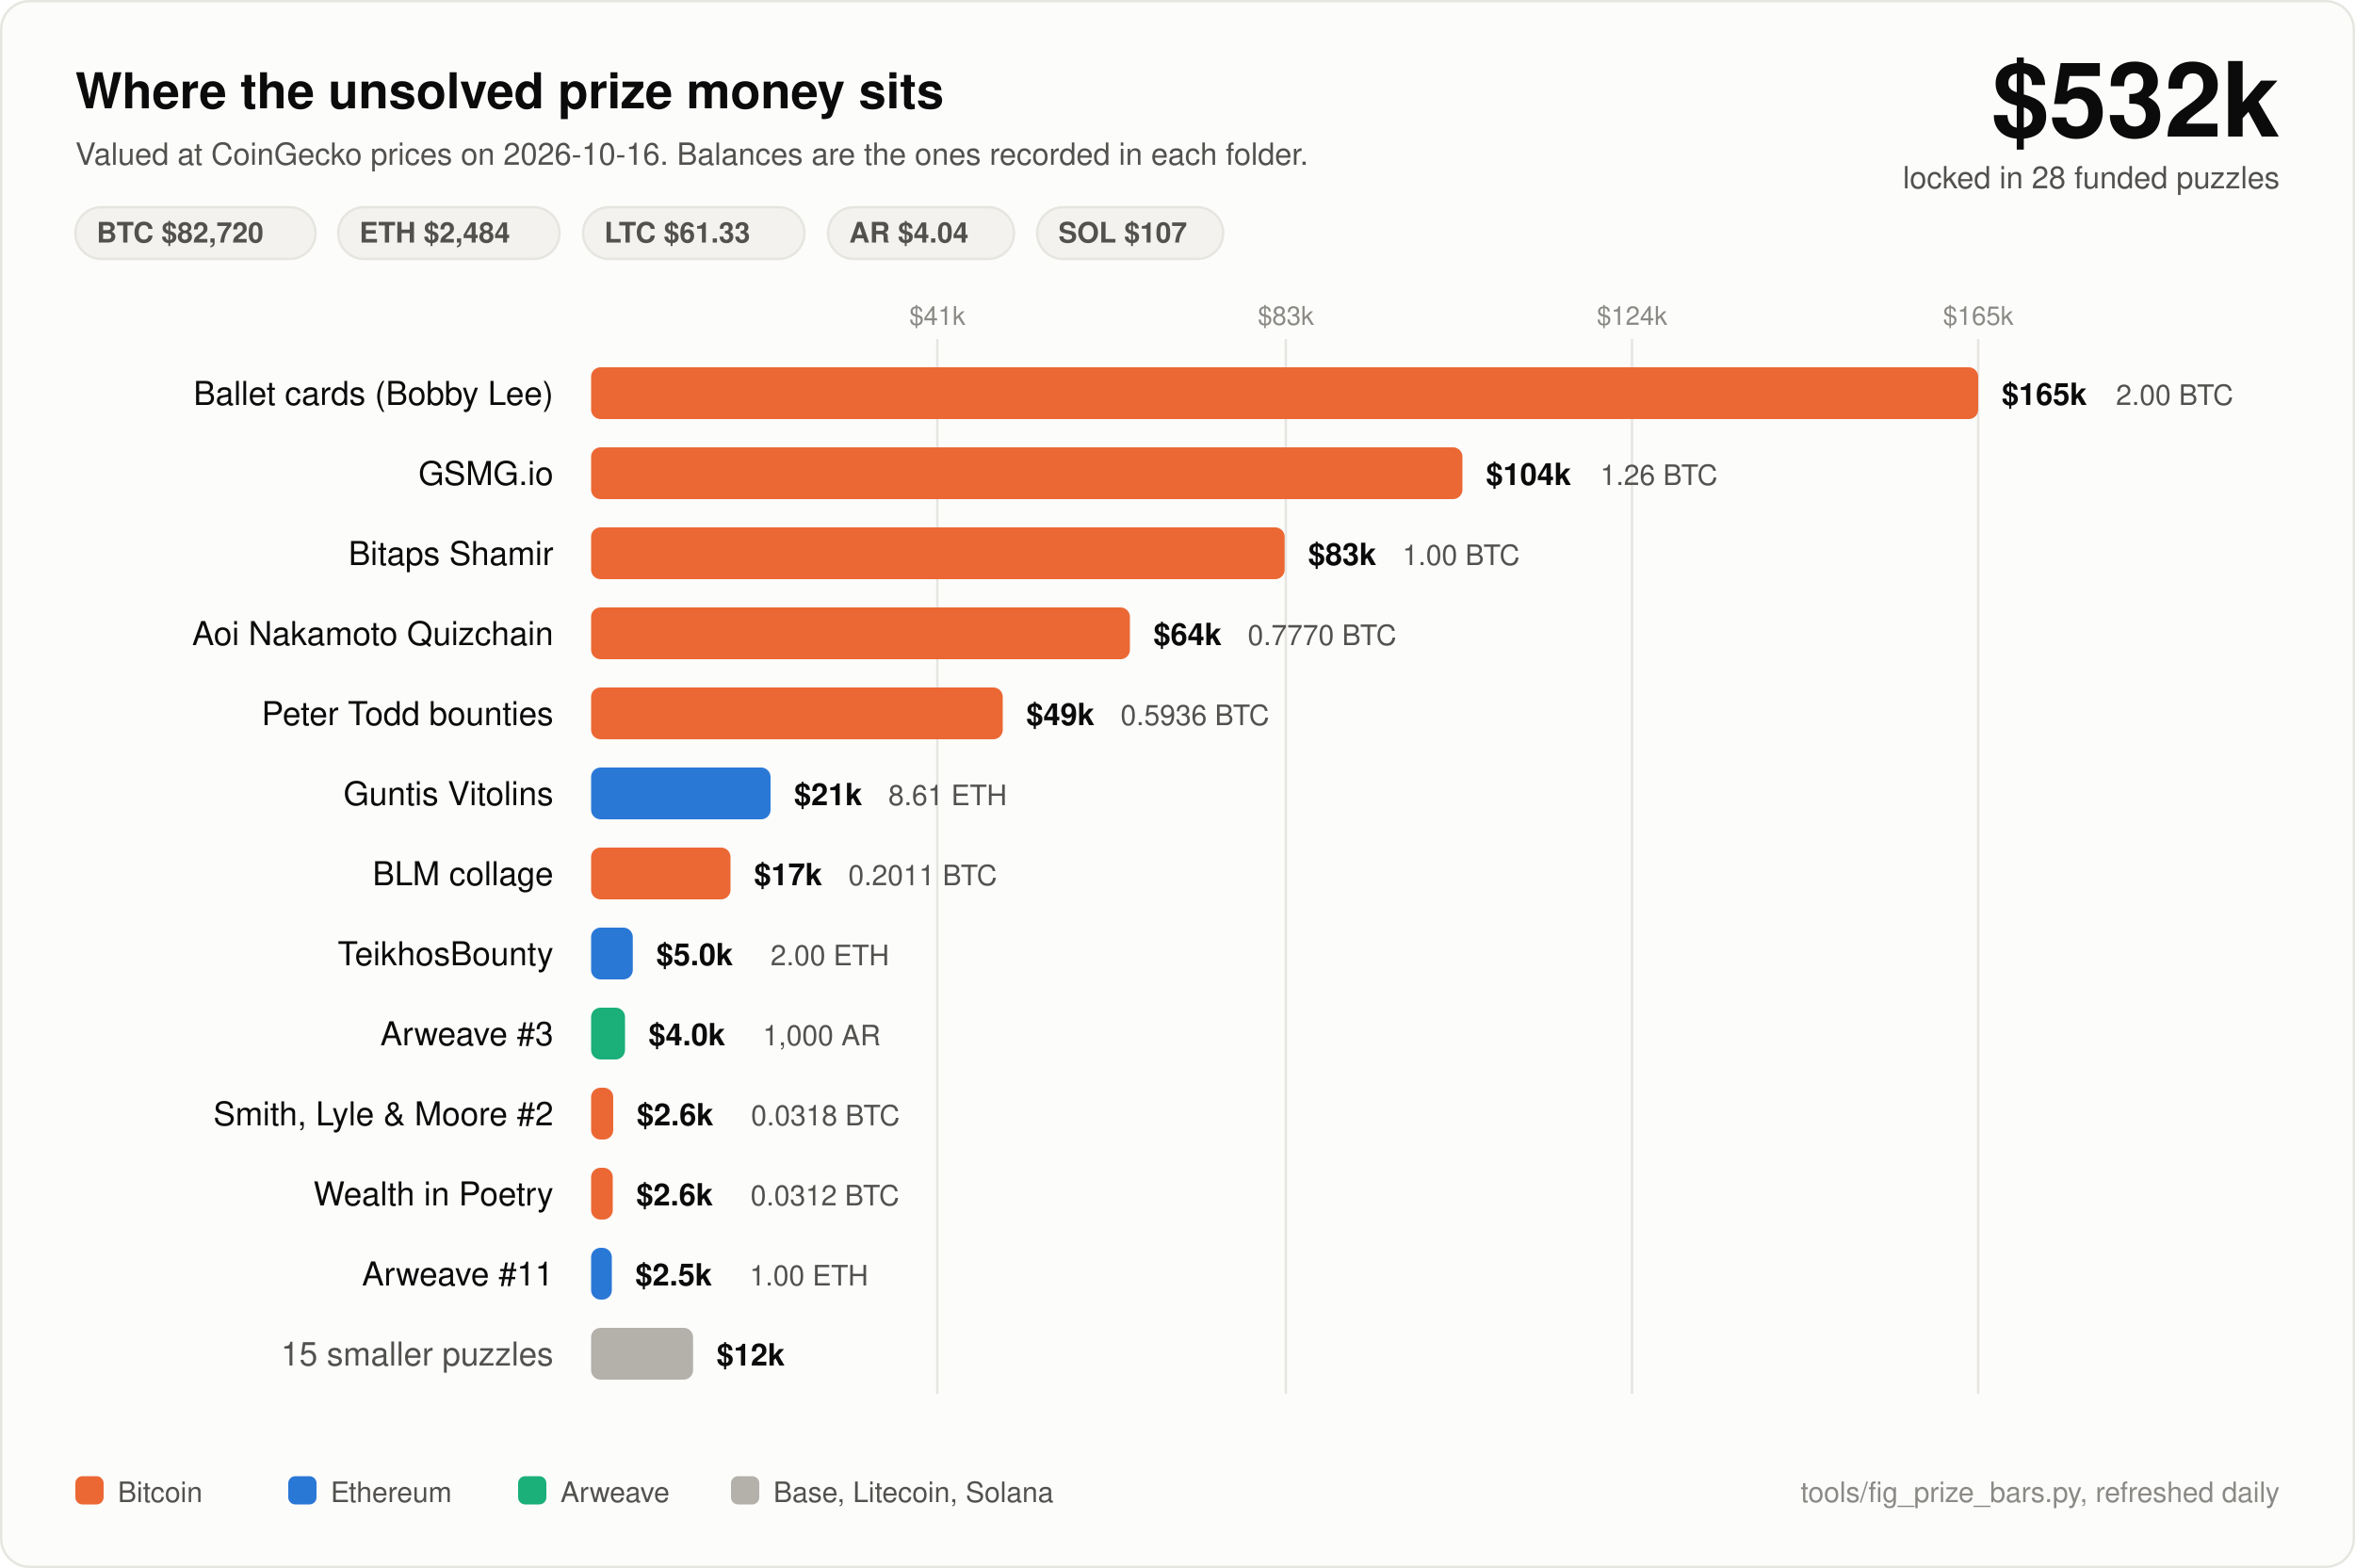
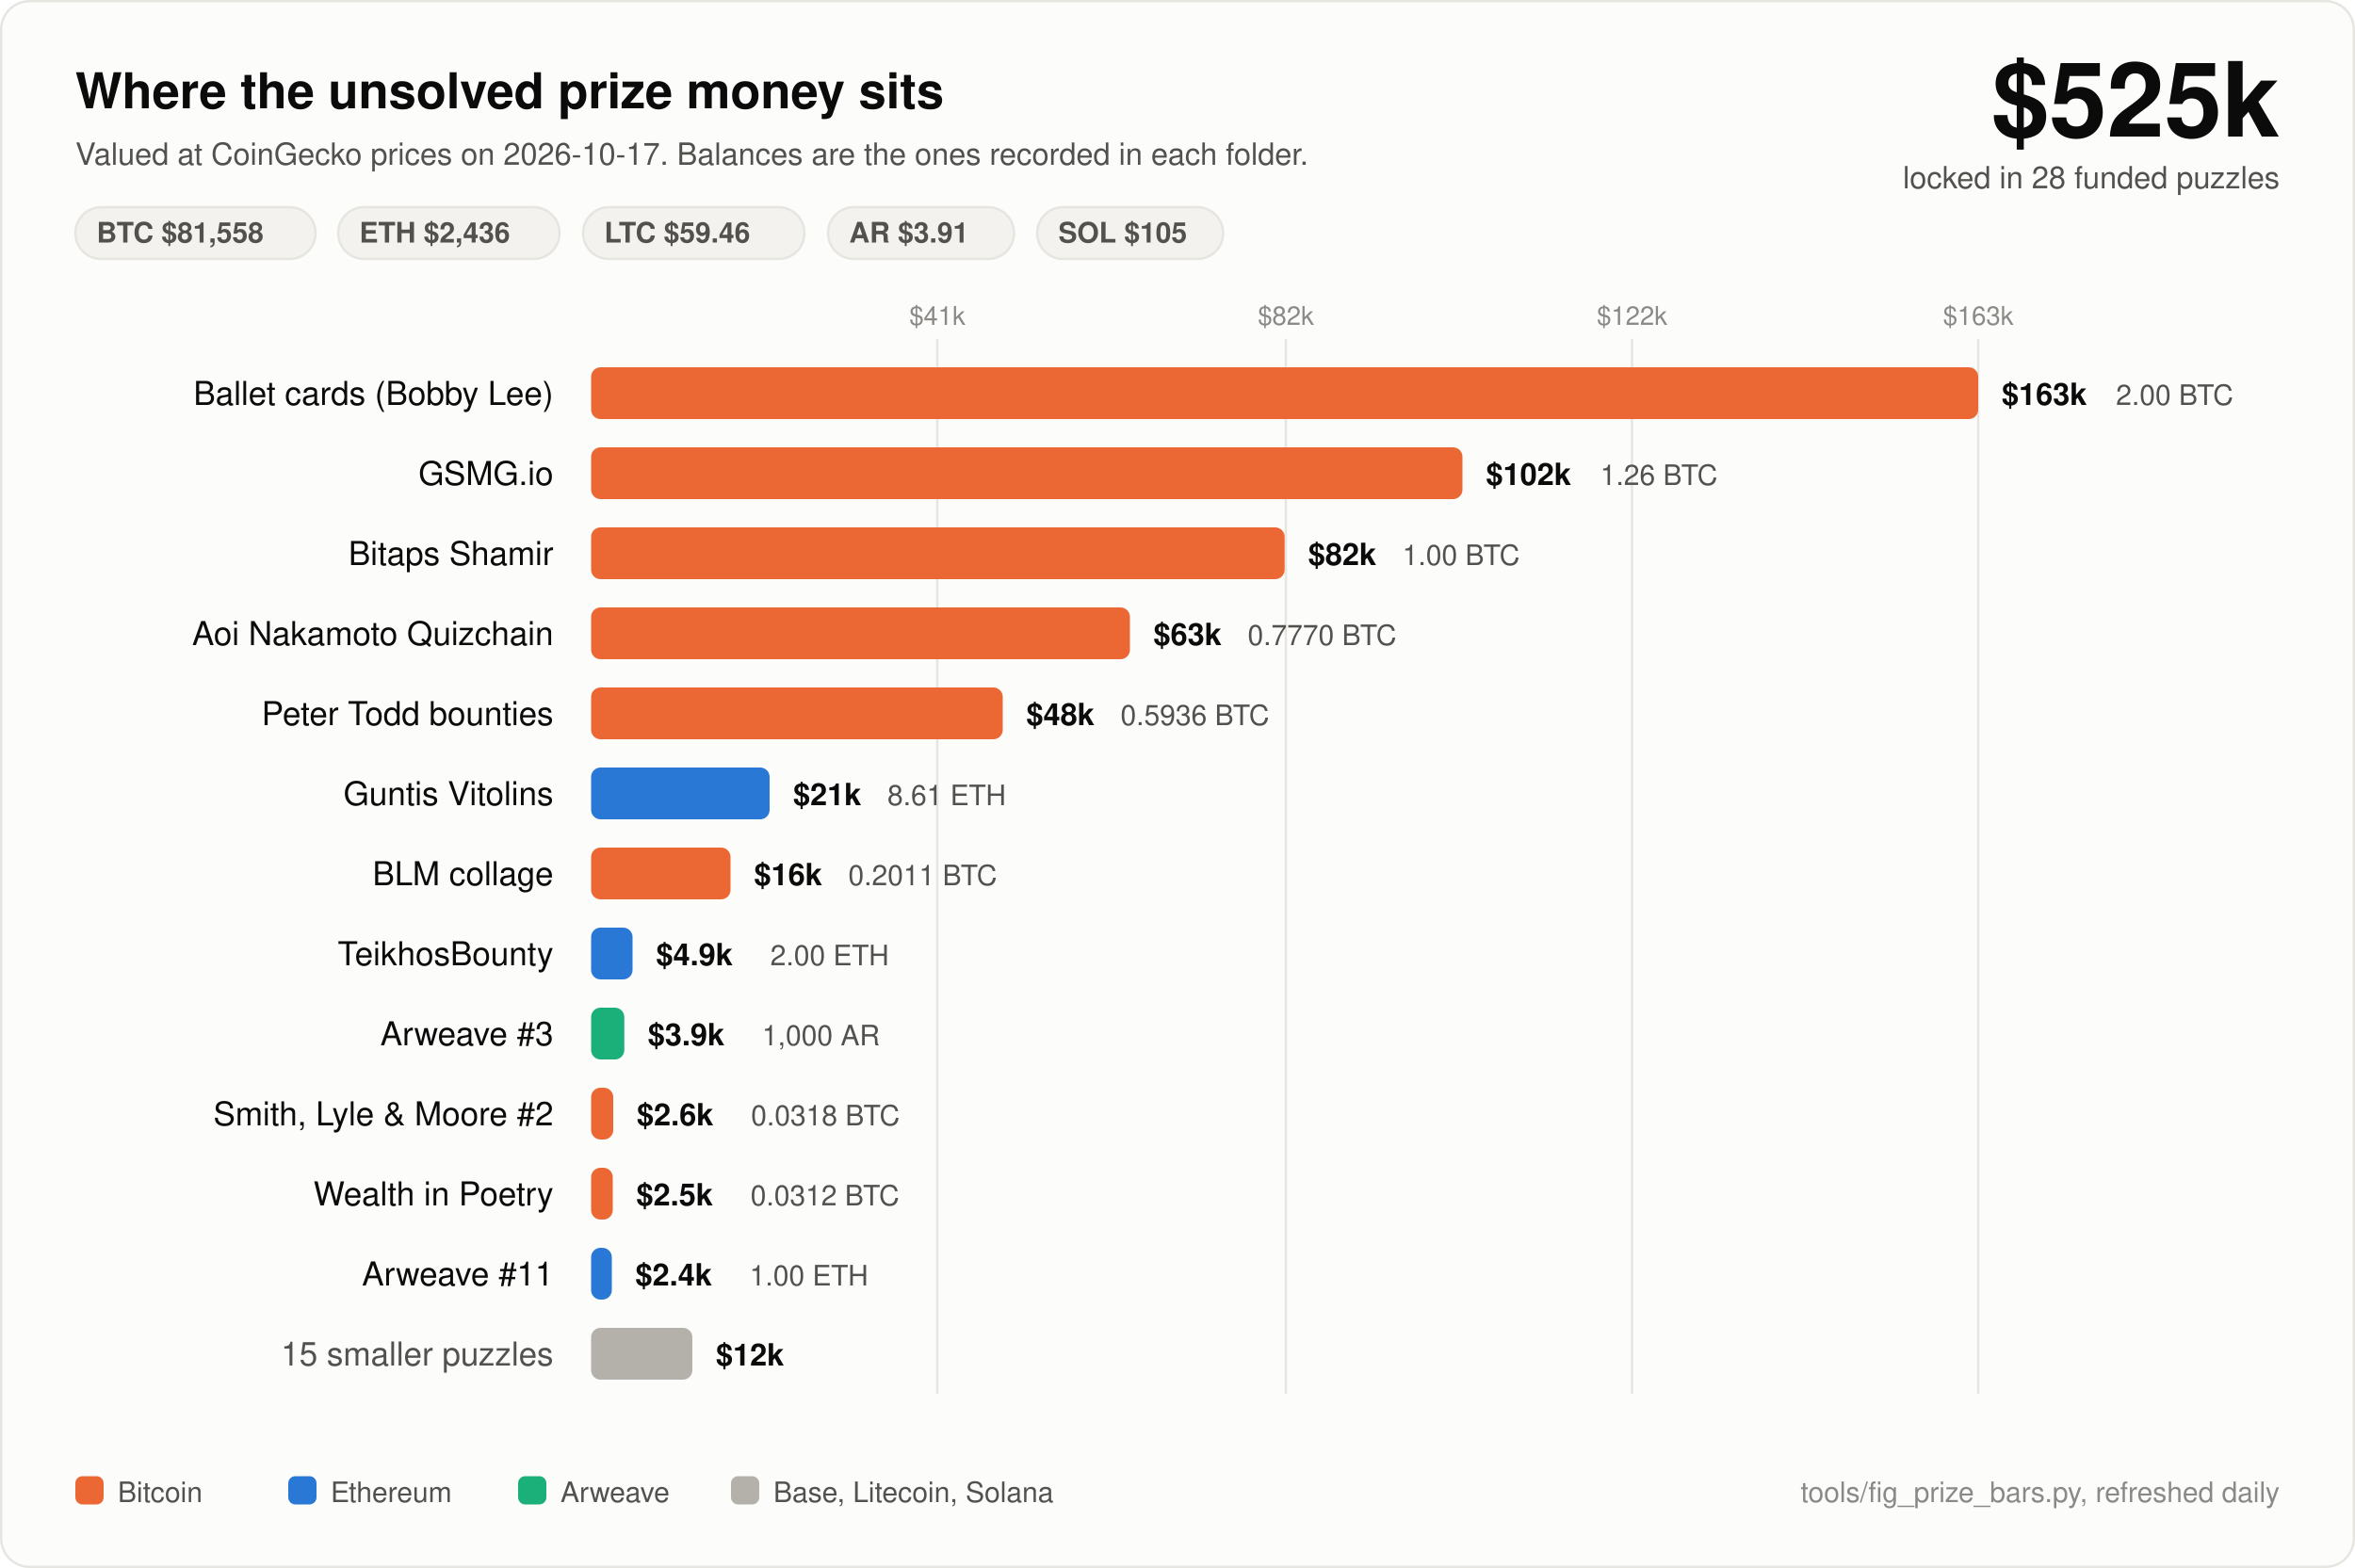
<svg xmlns="http://www.w3.org/2000/svg" width="1000" height="666" viewBox="0 0 1000 666" font-family="ui-sans-serif, -apple-system, Segoe UI, Helvetica, Arial, sans-serif">
  <rect x="0.5" y="0.5" width="999" height="665" rx="12" fill="#fcfcfb" stroke="#e6e5e0" />
  <text x="32" y="46" fill="#0b0b0b" font-size="21" font-weight="700">Where the unsolved prize money sits</text>
-   <text x="32" y="70" fill="#52514e" font-size="13">Valued at CoinGecko prices on 2026-10-16. Balances are the ones recorded in each folder.</text>
-   <text x="968" y="58" fill="#0b0b0b" font-size="44" font-weight="700" text-anchor="end">$532k</text>
+   <text x="32" y="70" fill="#52514e" font-size="13">Valued at CoinGecko prices on 2026-10-17. Balances are the ones recorded in each folder.</text>
+   <text x="968" y="58" fill="#0b0b0b" font-size="44" font-weight="700" text-anchor="end">$525k</text>
  <text x="968" y="80" fill="#52514e" font-size="13" text-anchor="end">locked in 28 funded puzzles</text>
  <rect x="32" y="88" width="102" height="22" rx="11" fill="#f3f2ee" stroke="#e6e5e0" />
-   <text x="41" y="103" fill="#52514e" font-size="12" font-weight="600">BTC $82,720</text>
+   <text x="41" y="103" fill="#52514e" font-size="12" font-weight="600">BTC $81,558</text>
  <rect x="143.6" y="88" width="94" height="22" rx="11" fill="#f3f2ee" stroke="#e6e5e0" />
-   <text x="152.6" y="103" fill="#52514e" font-size="12" font-weight="600">ETH $2,484</text>
+   <text x="152.6" y="103" fill="#52514e" font-size="12" font-weight="600">ETH $2,436</text>
  <rect x="247.6" y="88" width="94" height="22" rx="11" fill="#f3f2ee" stroke="#e6e5e0" />
-   <text x="256.6" y="103" fill="#52514e" font-size="12" font-weight="600">LTC $61.33</text>
+   <text x="256.6" y="103" fill="#52514e" font-size="12" font-weight="600">LTC $59.46</text>
  <rect x="351.6" y="88" width="79" height="22" rx="11" fill="#f3f2ee" stroke="#e6e5e0" />
-   <text x="360.6" y="103" fill="#52514e" font-size="12" font-weight="600">AR $4.04</text>
+   <text x="360.6" y="103" fill="#52514e" font-size="12" font-weight="600">AR $3.91</text>
  <rect x="440.4" y="88" width="79" height="22" rx="11" fill="#f3f2ee" stroke="#e6e5e0" />
-   <text x="449.4" y="103" fill="#52514e" font-size="12" font-weight="600">SOL $107</text>
+   <text x="449.4" y="103" fill="#52514e" font-size="12" font-weight="600">SOL $105</text>
  <line x1="398" y1="144" x2="398" y2="592" stroke="#e6e5e0" stroke-width="1" />
  <text x="398" y="138" fill="#8a8985" font-size="11" text-anchor="middle">$41k</text>
  <line x1="546" y1="144" x2="546" y2="592" stroke="#e6e5e0" stroke-width="1" />
-   <text x="546" y="138" fill="#8a8985" font-size="11" text-anchor="middle">$83k</text>
+   <text x="546" y="138" fill="#8a8985" font-size="11" text-anchor="middle">$82k</text>
  <line x1="693" y1="144" x2="693" y2="592" stroke="#e6e5e0" stroke-width="1" />
-   <text x="693" y="138" fill="#8a8985" font-size="11" text-anchor="middle">$124k</text>
+   <text x="693" y="138" fill="#8a8985" font-size="11" text-anchor="middle">$122k</text>
  <line x1="840" y1="144" x2="840" y2="592" stroke="#e6e5e0" stroke-width="1" />
-   <text x="840" y="138" fill="#8a8985" font-size="11" text-anchor="middle">$165k</text>
+   <text x="840" y="138" fill="#8a8985" font-size="11" text-anchor="middle">$163k</text>
  <text x="235" y="172" fill="#0b0b0b" font-size="14" text-anchor="end">Ballet cards (Bobby Lee)</text>
  <rect x="251" y="156" width="589.0" height="22" rx="4" fill="#eb6834" />
-   <text x="850.0" y="172" fill="#0b0b0b" font-size="13" font-weight="600">$165k</text>
+   <text x="850.0" y="172" fill="#0b0b0b" font-size="13" font-weight="600">$163k</text>
  <text x="898.5" y="172" fill="#52514e" font-size="12">2.00 BTC</text>
  <text x="235" y="206" fill="#0b0b0b" font-size="14" text-anchor="end">GSMG.io</text>
  <rect x="251" y="190" width="370.0" height="22" rx="4" fill="#eb6834" />
-   <text x="631.0" y="206" fill="#0b0b0b" font-size="13" font-weight="600">$104k</text>
+   <text x="631.0" y="206" fill="#0b0b0b" font-size="13" font-weight="600">$102k</text>
  <text x="679.5" y="206" fill="#52514e" font-size="12">1.26 BTC</text>
  <text x="235" y="240" fill="#0b0b0b" font-size="14" text-anchor="end">Bitaps Shamir</text>
  <rect x="251" y="224" width="294.5" height="22" rx="4" fill="#eb6834" />
-   <text x="555.5" y="240" fill="#0b0b0b" font-size="13" font-weight="600">$83k</text>
+   <text x="555.5" y="240" fill="#0b0b0b" font-size="13" font-weight="600">$82k</text>
  <text x="595.5" y="240" fill="#52514e" font-size="12">1.00 BTC</text>
  <text x="235" y="274" fill="#0b0b0b" font-size="14" text-anchor="end">Aoi Nakamoto Quizchain</text>
  <rect x="251" y="258" width="228.8" height="22" rx="4" fill="#eb6834" />
-   <text x="489.8" y="274" fill="#0b0b0b" font-size="13" font-weight="600">$64k</text>
+   <text x="489.8" y="274" fill="#0b0b0b" font-size="13" font-weight="600">$63k</text>
  <text x="529.8" y="274" fill="#52514e" font-size="12">0.7770 BTC</text>
  <text x="235" y="308" fill="#0b0b0b" font-size="14" text-anchor="end">Peter Todd bounties</text>
  <rect x="251" y="292" width="174.8" height="22" rx="4" fill="#eb6834" />
-   <text x="435.8" y="308" fill="#0b0b0b" font-size="13" font-weight="600">$49k</text>
+   <text x="435.8" y="308" fill="#0b0b0b" font-size="13" font-weight="600">$48k</text>
  <text x="475.8" y="308" fill="#52514e" font-size="12">0.5936 BTC</text>
  <text x="235" y="342" fill="#0b0b0b" font-size="14" text-anchor="end">Guntis Vitolins</text>
-   <rect x="251" y="326" width="76.2" height="22" rx="4" fill="#2a78d6" />
-   <text x="337.2" y="342" fill="#0b0b0b" font-size="13" font-weight="600">$21k</text>
-   <text x="377.2" y="342" fill="#52514e" font-size="12">8.61 ETH</text>
+   <rect x="251" y="326" width="75.8" height="22" rx="4" fill="#2a78d6" />
+   <text x="336.8" y="342" fill="#0b0b0b" font-size="13" font-weight="600">$21k</text>
+   <text x="376.8" y="342" fill="#52514e" font-size="12">8.61 ETH</text>
  <text x="235" y="376" fill="#0b0b0b" font-size="14" text-anchor="end">BLM collage</text>
  <rect x="251" y="360" width="59.2" height="22" rx="4" fill="#eb6834" />
-   <text x="320.2" y="376" fill="#0b0b0b" font-size="13" font-weight="600">$17k</text>
+   <text x="320.2" y="376" fill="#0b0b0b" font-size="13" font-weight="600">$16k</text>
  <text x="360.2" y="376" fill="#52514e" font-size="12">0.2011 BTC</text>
  <text x="235" y="410" fill="#0b0b0b" font-size="14" text-anchor="end">TeikhosBounty</text>
-   <rect x="251" y="394" width="17.7" height="22" rx="4" fill="#2a78d6" />
-   <text x="278.7" y="410" fill="#0b0b0b" font-size="13" font-weight="600">$5.0k</text>
-   <text x="327.2" y="410" fill="#52514e" font-size="12">2.00 ETH</text>
+   <rect x="251" y="394" width="17.6" height="22" rx="4" fill="#2a78d6" />
+   <text x="278.6" y="410" fill="#0b0b0b" font-size="13" font-weight="600">$4.9k</text>
+   <text x="327.1" y="410" fill="#52514e" font-size="12">2.00 ETH</text>
  <text x="235" y="444" fill="#0b0b0b" font-size="14" text-anchor="end">Arweave #3</text>
-   <rect x="251" y="428" width="14.4" height="22" rx="4" fill="#1baf7a" />
-   <text x="275.4" y="444" fill="#0b0b0b" font-size="13" font-weight="600">$4.0k</text>
-   <text x="323.9" y="444" fill="#52514e" font-size="12">1,000 AR</text>
+   <rect x="251" y="428" width="14.1" height="22" rx="4" fill="#1baf7a" />
+   <text x="275.1" y="444" fill="#0b0b0b" font-size="13" font-weight="600">$3.9k</text>
+   <text x="323.6" y="444" fill="#52514e" font-size="12">1,000 AR</text>
  <text x="235" y="478" fill="#0b0b0b" font-size="14" text-anchor="end">Smith, Lyle &amp; Moore #2</text>
  <rect x="251" y="462" width="9.4" height="22" rx="4" fill="#eb6834" />
  <text x="270.4" y="478" fill="#0b0b0b" font-size="13" font-weight="600">$2.6k</text>
  <text x="318.9" y="478" fill="#52514e" font-size="12">0.0318 BTC</text>
  <text x="235" y="512" fill="#0b0b0b" font-size="14" text-anchor="end">Wealth in Poetry</text>
  <rect x="251" y="496" width="9.2" height="22" rx="4" fill="#eb6834" />
-   <text x="270.2" y="512" fill="#0b0b0b" font-size="13" font-weight="600">$2.6k</text>
+   <text x="270.2" y="512" fill="#0b0b0b" font-size="13" font-weight="600">$2.5k</text>
  <text x="318.7" y="512" fill="#52514e" font-size="12">0.0312 BTC</text>
  <text x="235" y="546" fill="#0b0b0b" font-size="14" text-anchor="end">Arweave #11</text>
  <rect x="251" y="530" width="8.8" height="22" rx="4" fill="#2a78d6" />
-   <text x="269.8" y="546" fill="#0b0b0b" font-size="13" font-weight="600">$2.5k</text>
+   <text x="269.8" y="546" fill="#0b0b0b" font-size="13" font-weight="600">$2.4k</text>
  <text x="318.3" y="546" fill="#52514e" font-size="12">1.00 ETH</text>
  <text x="235" y="580" fill="#52514e" font-size="14" text-anchor="end">15 smaller puzzles</text>
-   <rect x="251" y="564" width="43.3" height="22" rx="4" fill="#b3b1aa" />
-   <text x="304.3" y="580" fill="#0b0b0b" font-size="13" font-weight="600">$12k</text>
+   <rect x="251" y="564" width="43.0" height="22" rx="4" fill="#b3b1aa" />
+   <text x="304.0" y="580" fill="#0b0b0b" font-size="13" font-weight="600">$12k</text>
  <rect x="32" y="627" width="12" height="12" rx="3" fill="#eb6834" />
  <text x="50" y="638" fill="#52514e" font-size="12">Bitcoin</text>
  <rect x="122.4" y="627" width="12" height="12" rx="3" fill="#2a78d6" />
  <text x="140.4" y="638" fill="#52514e" font-size="12">Ethereum</text>
  <rect x="220.0" y="627" width="12" height="12" rx="3" fill="#1baf7a" />
  <text x="238.0" y="638" fill="#52514e" font-size="12">Arweave</text>
  <rect x="310.4" y="627" width="12" height="12" rx="3" fill="#b3b1aa" />
  <text x="328.4" y="638" fill="#52514e" font-size="12">Base, Litecoin, Solana</text>
  <text x="968" y="638" fill="#8a8985" font-size="12" text-anchor="end">tools/fig_prize_bars.py, refreshed daily</text>
</svg>
